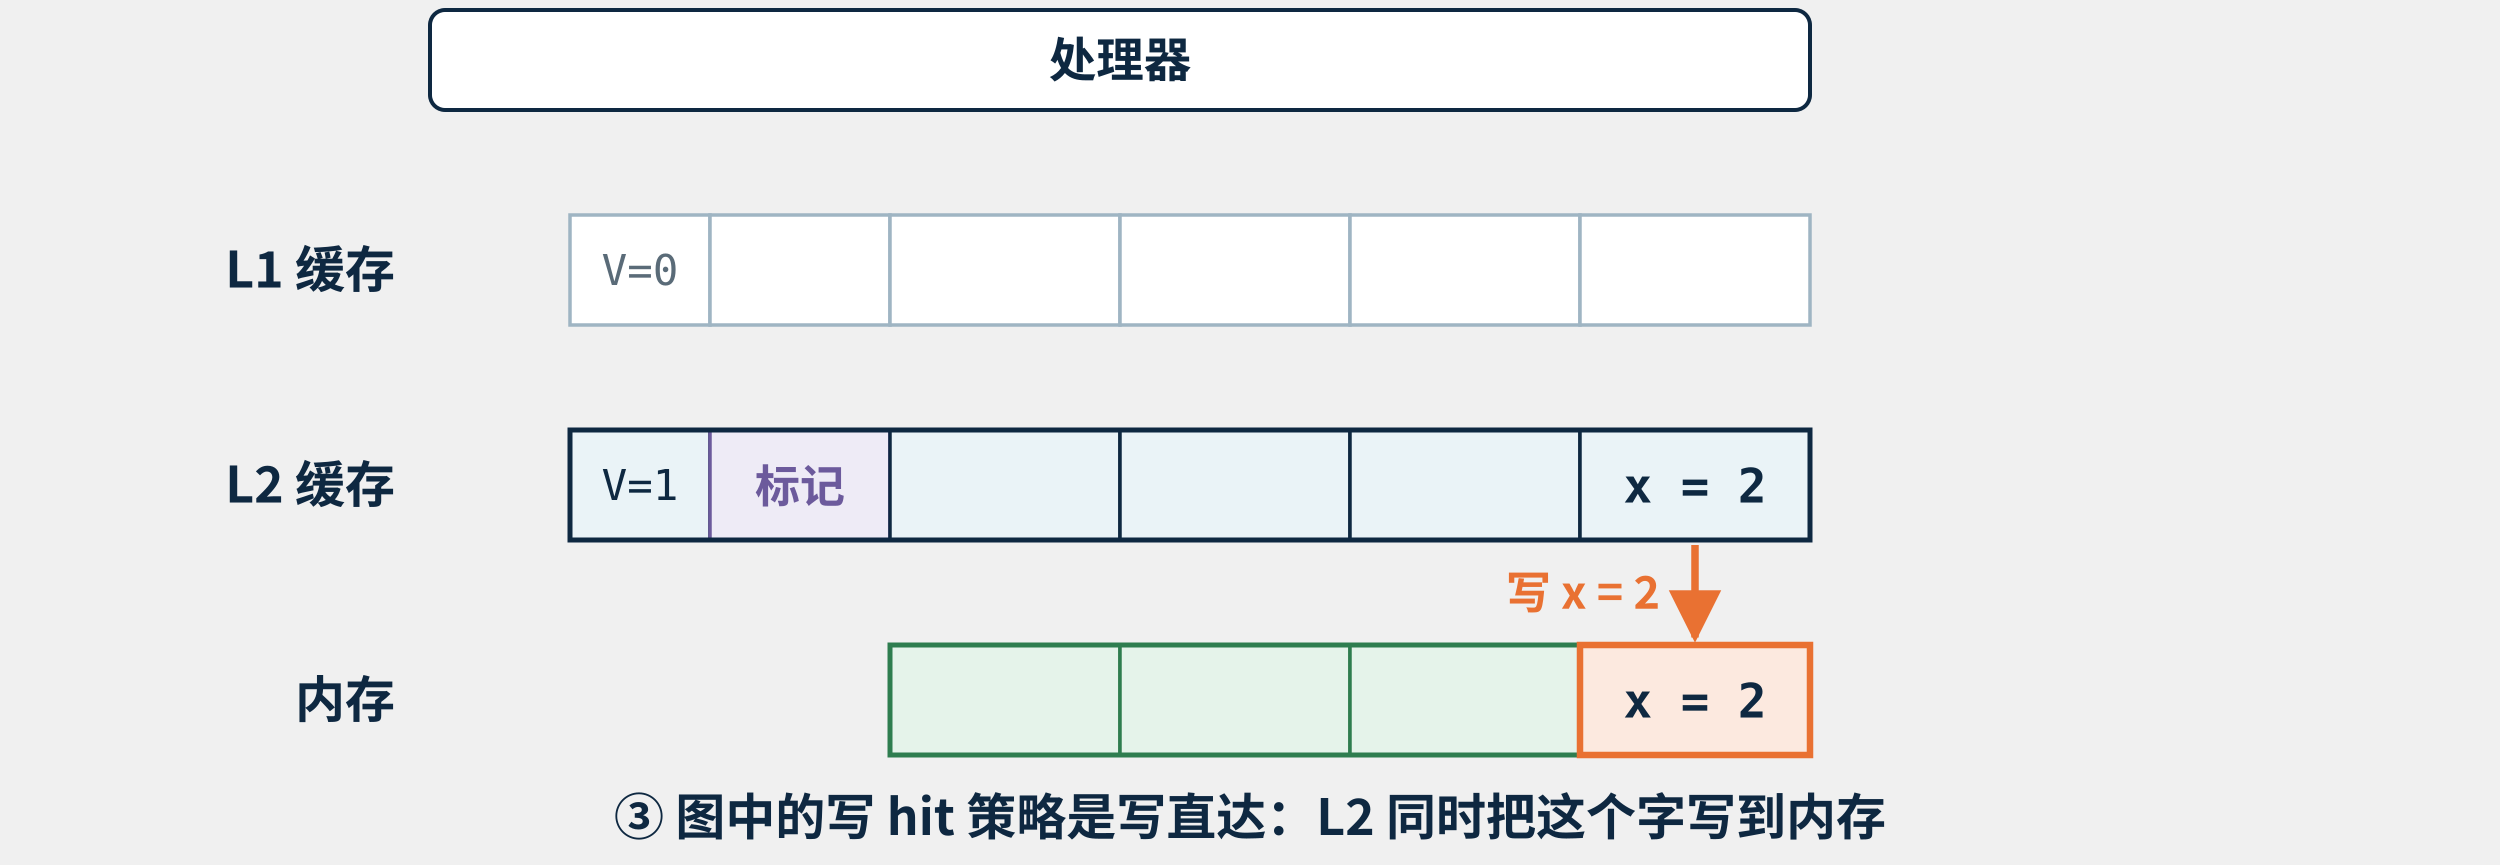
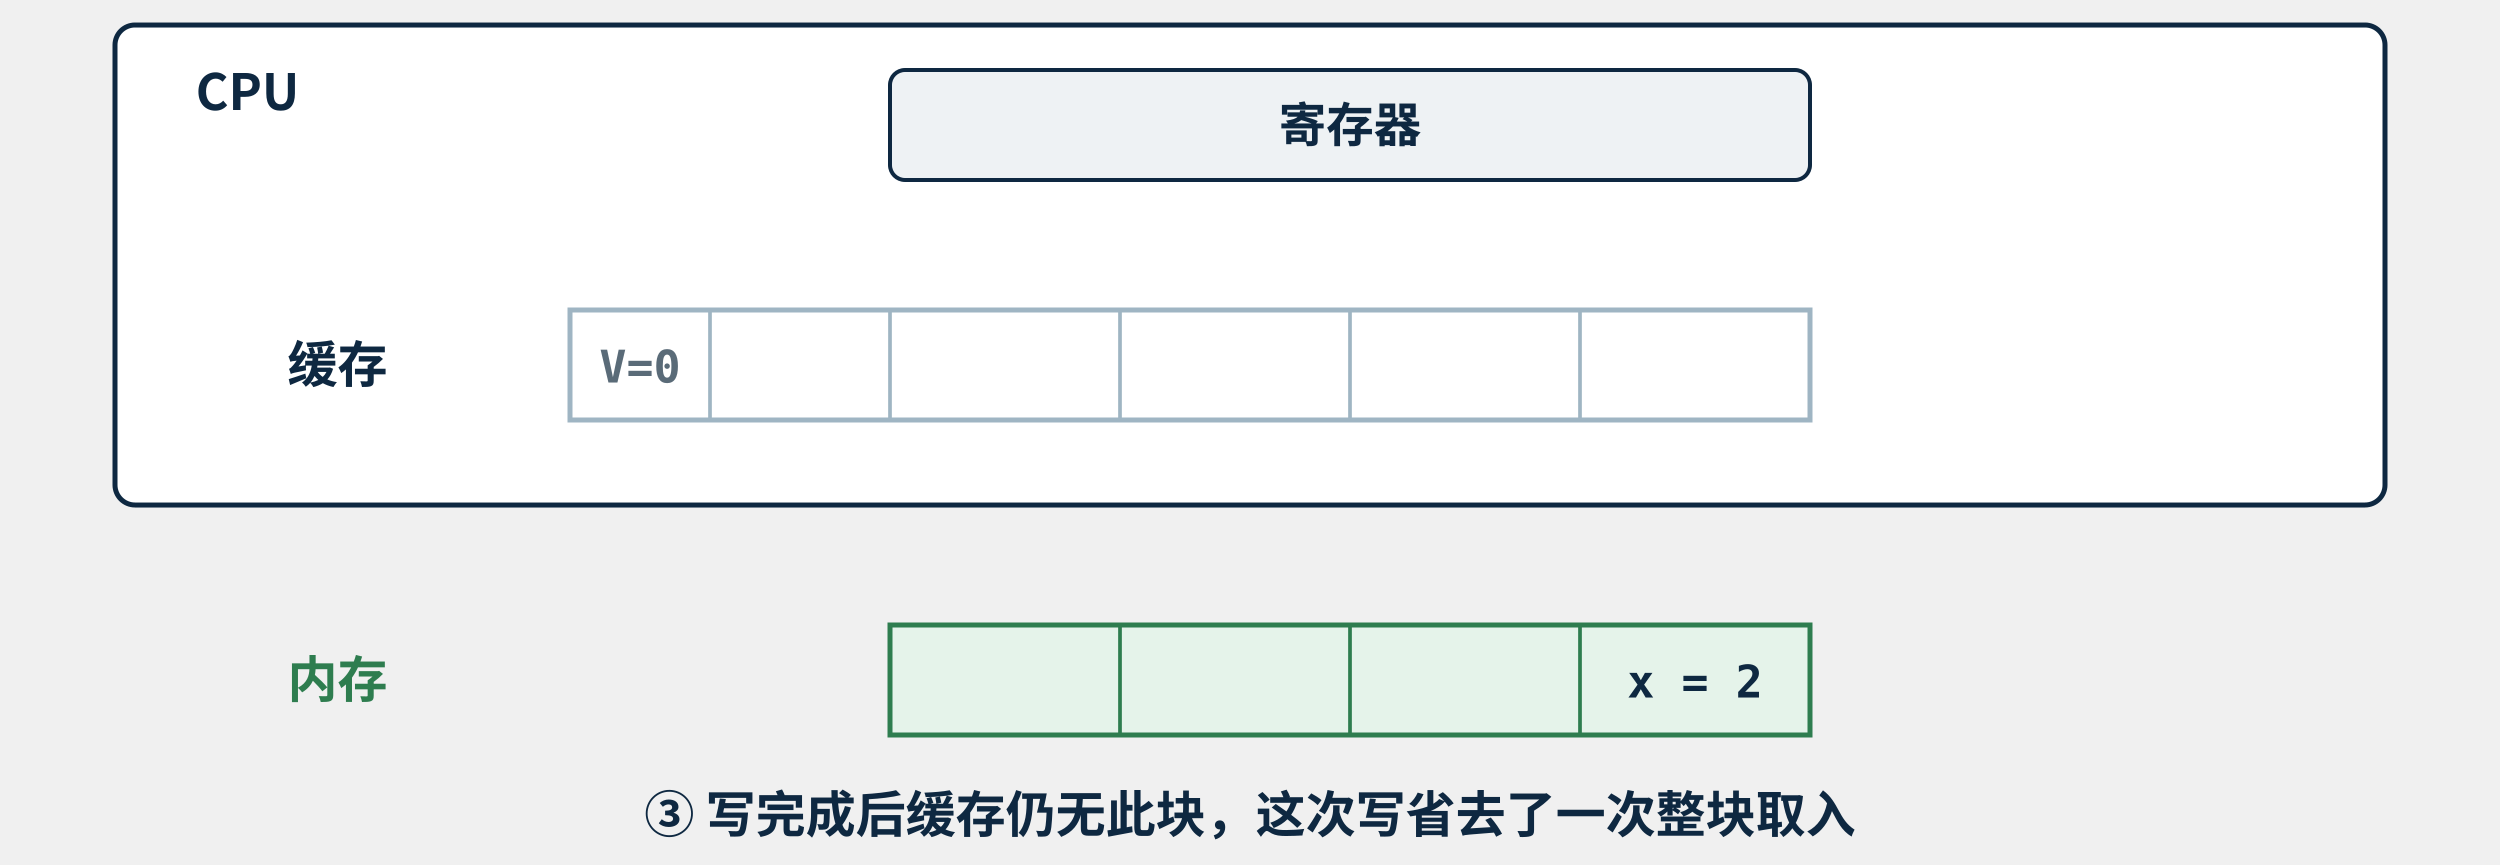
<svg xmlns="http://www.w3.org/2000/svg" viewBox="0 0 1000 346" width="1000" height="346">
  <defs>
    <marker id="ah-156082" viewBox="0 0 10 10" refX="9" refY="5" markerWidth="7" markerHeight="7" orient="auto-start-reverse">
      <path d="M0,0 L10,5 L0,10 z" fill="#156082" />
    </marker>
    <marker id="ah-e97132" viewBox="0 0 10 10" refX="9" refY="5" markerWidth="7" markerHeight="7" orient="auto-start-reverse">
      <path d="M0,0 L10,5 L0,10 z" fill="#e97132" />
    </marker>
    <marker id="ah-0e2841" viewBox="0 0 10 10" refX="9" refY="5" markerWidth="7" markerHeight="7" orient="auto-start-reverse">
      <path d="M0,0 L10,5 L0,10 z" fill="#0e2841" />
    </marker>
    <marker id="ah-2e7d4f" viewBox="0 0 10 10" refX="9" refY="5" markerWidth="7" markerHeight="7" orient="auto-start-reverse">
      <path d="M0,0 L10,5 L0,10 z" fill="#2e7d4f" />
    </marker>
    <marker id="ah-c0392b" viewBox="0 0 10 10" refX="9" refY="5" markerWidth="7" markerHeight="7" orient="auto-start-reverse">
      <path d="M0,0 L10,5 L0,10 z" fill="#c0392b" />
    </marker>
    <marker id="ah-5a6b78" viewBox="0 0 10 10" refX="9" refY="5" markerWidth="7" markerHeight="7" orient="auto-start-reverse">
      <path d="M0,0 L10,5 L0,10 z" fill="#5a6b78" />
    </marker>
    <marker id="ah-9fb5c3" viewBox="0 0 10 10" refX="9" refY="5" markerWidth="7" markerHeight="7" orient="auto-start-reverse">
      <path d="M0,0 L10,5 L0,10 z" fill="#9fb5c3" />
    </marker>
  </defs>
-   <rect x="172.0" y="4.0" width="552.0" height="40.0" rx="6" fill="#ffffff" stroke="#0e2841" stroke-width="1.6" />
-   <text x="448.0" y="30.8" font-family="PingFang SC, Noto Sans CJK SC, Source Han Sans SC, sans-serif" font-size="19" font-weight="bold" fill="#0e2841" text-anchor="middle">处理器</text>
-   <text x="158.0" y="115.0" font-family="PingFang SC, Noto Sans CJK SC, Source Han Sans SC, sans-serif" font-size="20" font-weight="bold" fill="#0e2841" text-anchor="end">L1 缓存</text>
-   <rect x="228.0" y="86.0" width="56.0" height="44.0" rx="0" fill="#ffffff" stroke="#9fb5c3" stroke-width="1.4" />
-   <text x="256.0" y="114.0" font-family="SFMono-Regular, Menlo, DejaVu Sans Mono, Consolas, monospace" font-size="17" font-weight="normal" fill="#5a6b78" text-anchor="middle">V=0</text>
-   <rect x="284.0" y="86.0" width="72.0" height="44.0" rx="0" fill="#ffffff" stroke="#9fb5c3" stroke-width="1.4" />
-   <rect x="356.0" y="86.0" width="92.0" height="44.0" rx="0" fill="#ffffff" stroke="#9fb5c3" stroke-width="1.4" />
-   <rect x="448.0" y="86.0" width="92.0" height="44.0" rx="0" fill="#ffffff" stroke="#9fb5c3" stroke-width="1.4" />
-   <rect x="540.0" y="86.0" width="92.0" height="44.0" rx="0" fill="#ffffff" stroke="#9fb5c3" stroke-width="1.4" />
-   <rect x="632.0" y="86.0" width="92.0" height="44.0" rx="0" fill="#ffffff" stroke="#9fb5c3" stroke-width="1.4" />
-   <text x="158.0" y="201.0" font-family="PingFang SC, Noto Sans CJK SC, Source Han Sans SC, sans-serif" font-size="20" font-weight="bold" fill="#0e2841" text-anchor="end">L2 缓存</text>
-   <rect x="228.0" y="172.0" width="56.0" height="44.0" rx="0" fill="#eaf3f7" stroke="#0e2841" stroke-width="1.4" />
-   <text x="256.0" y="200.0" font-family="SFMono-Regular, Menlo, DejaVu Sans Mono, Consolas, monospace" font-size="17" font-weight="normal" fill="#0e2841" text-anchor="middle">V=1</text>
-   <rect x="284.0" y="172.0" width="72.0" height="44.0" rx="0" fill="#eeebf6" stroke="#6c5a9c" stroke-width="1.4" />
-   <text x="320.0" y="201.0" font-family="PingFang SC, Noto Sans CJK SC, Source Han Sans SC, sans-serif" font-size="18" font-weight="bold" fill="#6c5a9c" text-anchor="middle">标记</text>
-   <rect x="356.0" y="172.0" width="92.0" height="44.0" rx="0" fill="#eaf3f7" stroke="#0e2841" stroke-width="1.4" />
-   <rect x="448.0" y="172.0" width="92.0" height="44.0" rx="0" fill="#eaf3f7" stroke="#0e2841" stroke-width="1.4" />
-   <rect x="540.0" y="172.0" width="92.0" height="44.0" rx="0" fill="#eaf3f7" stroke="#0e2841" stroke-width="1.4" />
-   <rect x="632.0" y="172.0" width="92.0" height="44.0" rx="0" fill="#eaf3f7" stroke="#0e2841" stroke-width="1.4" />
-   <text x="678.0" y="201.0" font-family="SFMono-Regular, Menlo, DejaVu Sans Mono, Consolas, monospace" font-size="19" font-weight="bold" fill="#0e2841" text-anchor="middle">x = 2</text>
-   <rect x="228.0" y="172.0" width="496.0" height="44.0" rx="0" fill="none" stroke="#0e2841" stroke-width="2" />
-   <text x="158.0" y="287.0" font-family="PingFang SC, Noto Sans CJK SC, Source Han Sans SC, sans-serif" font-size="20" font-weight="bold" fill="#0e2841" text-anchor="end">内存</text>
-   <rect x="356.0" y="258.0" width="92.0" height="44.0" rx="0" fill="#e5f3ea" stroke="#2e7d4f" stroke-width="1.4" />
-   <rect x="448.0" y="258.0" width="92.0" height="44.0" rx="0" fill="#e5f3ea" stroke="#2e7d4f" stroke-width="1.4" />
-   <rect x="540.0" y="258.0" width="92.0" height="44.0" rx="0" fill="#e5f3ea" stroke="#2e7d4f" stroke-width="1.4" />
-   <rect x="632.0" y="258.0" width="92.0" height="44.0" rx="0" fill="#fce9df" stroke="#e97132" stroke-width="1.4" />
-   <text x="678.0" y="287.0" font-family="SFMono-Regular, Menlo, DejaVu Sans Mono, Consolas, monospace" font-size="19" font-weight="bold" fill="#0e2841" text-anchor="middle">x = 2</text>
-   <rect x="356.0" y="258.0" width="368.0" height="44.0" rx="0" fill="none" stroke="#2e7d4f" stroke-width="2" />
-   <rect x="632.0" y="258.0" width="92.0" height="44.0" rx="0" fill="none" stroke="#e97132" stroke-width="2.6" />
-   <line x1="678.0" y1="218.0" x2="678.0" y2="255.0" stroke="#e97132" stroke-width="3" marker-end="url(#ah-e97132)" />
-   <text x="664.0" y="243.5" font-family="PingFang SC, Noto Sans CJK SC, Source Han Sans SC, sans-serif" font-size="18" font-weight="bold" fill="#e97132" text-anchor="end">写 x = 2</text>
-   <text x="500.0" y="334.0" font-family="PingFang SC, Noto Sans CJK SC, Source Han Sans SC, sans-serif" font-size="20" font-weight="bold" fill="#0e2841" text-anchor="middle">③ 图中的写 hit 策略是写直达：L2 同时把这个字写到内存</text>
+   <rect x="46.0" y="10.0" width="908.0" height="192.0" rx="8" fill="#ffffff" stroke="#0e2841" stroke-width="2" />
+   <text x="99.0" y="44.0" font-family="PingFang SC, Noto Sans CJK SC, Source Han Sans SC, sans-serif" font-size="20" font-weight="bold" fill="#0e2841" text-anchor="middle">CPU</text>
+   <rect x="356.0" y="28.0" width="368.0" height="44.0" rx="6" fill="#eef2f4" stroke="#0e2841" stroke-width="1.6" />
+   <text x="540.0" y="56.8" font-family="PingFang SC, Noto Sans CJK SC, Source Han Sans SC, sans-serif" font-size="19" font-weight="bold" fill="#0e2841" text-anchor="middle">寄存器</text>
+   <text x="155.0" y="153.0" font-family="PingFang SC, Noto Sans CJK SC, Source Han Sans SC, sans-serif" font-size="20" font-weight="bold" fill="#0e2841" text-anchor="end">缓存</text>
+   <rect x="228.0" y="124.0" width="56.0" height="44.0" rx="0" fill="#ffffff" stroke="none" stroke-width="0" />
+   <text x="256.0" y="153.0" font-family="SFMono-Regular, Menlo, DejaVu Sans Mono, Consolas, monospace" font-size="18" font-weight="bold" fill="#5a6b78" text-anchor="middle">V=0</text>
+   <rect x="284.0" y="124.0" width="72.0" height="44.0" rx="0" fill="#ffffff" stroke="none" stroke-width="0" />
+   <rect x="356.0" y="124.0" width="92.0" height="44.0" rx="0" fill="#ffffff" stroke="none" stroke-width="0" />
+   <rect x="448.0" y="124.0" width="92.0" height="44.0" rx="0" fill="#ffffff" stroke="none" stroke-width="0" />
+   <rect x="540.0" y="124.0" width="92.0" height="44.0" rx="0" fill="#ffffff" stroke="none" stroke-width="0" />
+   <rect x="632.0" y="124.0" width="92.0" height="44.0" rx="0" fill="#ffffff" stroke="none" stroke-width="0" />
+   <rect x="228.0" y="124.0" width="56.0" height="44.0" rx="0" fill="none" stroke="#9fb5c3" stroke-width="1.3" />
+   <rect x="284.0" y="124.0" width="72.0" height="44.0" rx="0" fill="none" stroke="#9fb5c3" stroke-width="1.3" />
+   <rect x="356.0" y="124.0" width="92.0" height="44.0" rx="0" fill="none" stroke="#9fb5c3" stroke-width="1.3" />
+   <rect x="448.0" y="124.0" width="92.0" height="44.0" rx="0" fill="none" stroke="#9fb5c3" stroke-width="1.3" />
+   <rect x="540.0" y="124.0" width="92.0" height="44.0" rx="0" fill="none" stroke="#9fb5c3" stroke-width="1.3" />
+   <rect x="632.0" y="124.0" width="92.0" height="44.0" rx="0" fill="none" stroke="#9fb5c3" stroke-width="1.3" />
+   <rect x="228.0" y="124.0" width="496.0" height="44.0" rx="0" fill="none" stroke="#9fb5c3" stroke-width="2" />
+   <text x="155.0" y="279.0" font-family="PingFang SC, Noto Sans CJK SC, Source Han Sans SC, sans-serif" font-size="20" font-weight="bold" fill="#2e7d4f" text-anchor="end">内存</text>
+   <rect x="356.0" y="250.0" width="92.0" height="44.0" rx="0" fill="#e5f3ea" stroke="none" stroke-width="0" />
+   <rect x="448.0" y="250.0" width="92.0" height="44.0" rx="0" fill="#e5f3ea" stroke="none" stroke-width="0" />
+   <rect x="540.0" y="250.0" width="92.0" height="44.0" rx="0" fill="#e5f3ea" stroke="none" stroke-width="0" />
+   <rect x="632.0" y="250.0" width="92.0" height="44.0" rx="0" fill="#e5f3ea" stroke="none" stroke-width="0" />
+   <text x="678.0" y="279.0" font-family="SFMono-Regular, Menlo, DejaVu Sans Mono, Consolas, monospace" font-size="18" font-weight="bold" fill="#0e2841" text-anchor="middle">x = 2</text>
+   <rect x="356.0" y="250.0" width="92.0" height="44.0" rx="0" fill="none" stroke="#2e7d4f" stroke-width="1.3" />
+   <rect x="448.0" y="250.0" width="92.0" height="44.0" rx="0" fill="none" stroke="#2e7d4f" stroke-width="1.3" />
+   <rect x="540.0" y="250.0" width="92.0" height="44.0" rx="0" fill="none" stroke="#2e7d4f" stroke-width="1.3" />
+   <rect x="632.0" y="250.0" width="92.0" height="44.0" rx="0" fill="none" stroke="#2e7d4f" stroke-width="1.3" />
+   <rect x="356.0" y="250.0" width="368.0" height="44.0" rx="0" fill="none" stroke="#2e7d4f" stroke-width="2" />
+   <text x="500.0" y="333.0" font-family="PingFang SC, Noto Sans CJK SC, Source Han Sans SC, sans-serif" font-size="20" font-weight="bold" fill="#0e2841" text-anchor="middle">③ 写完成后缓存仍无此块，这次写省去了一次整块取入</text>
</svg>
